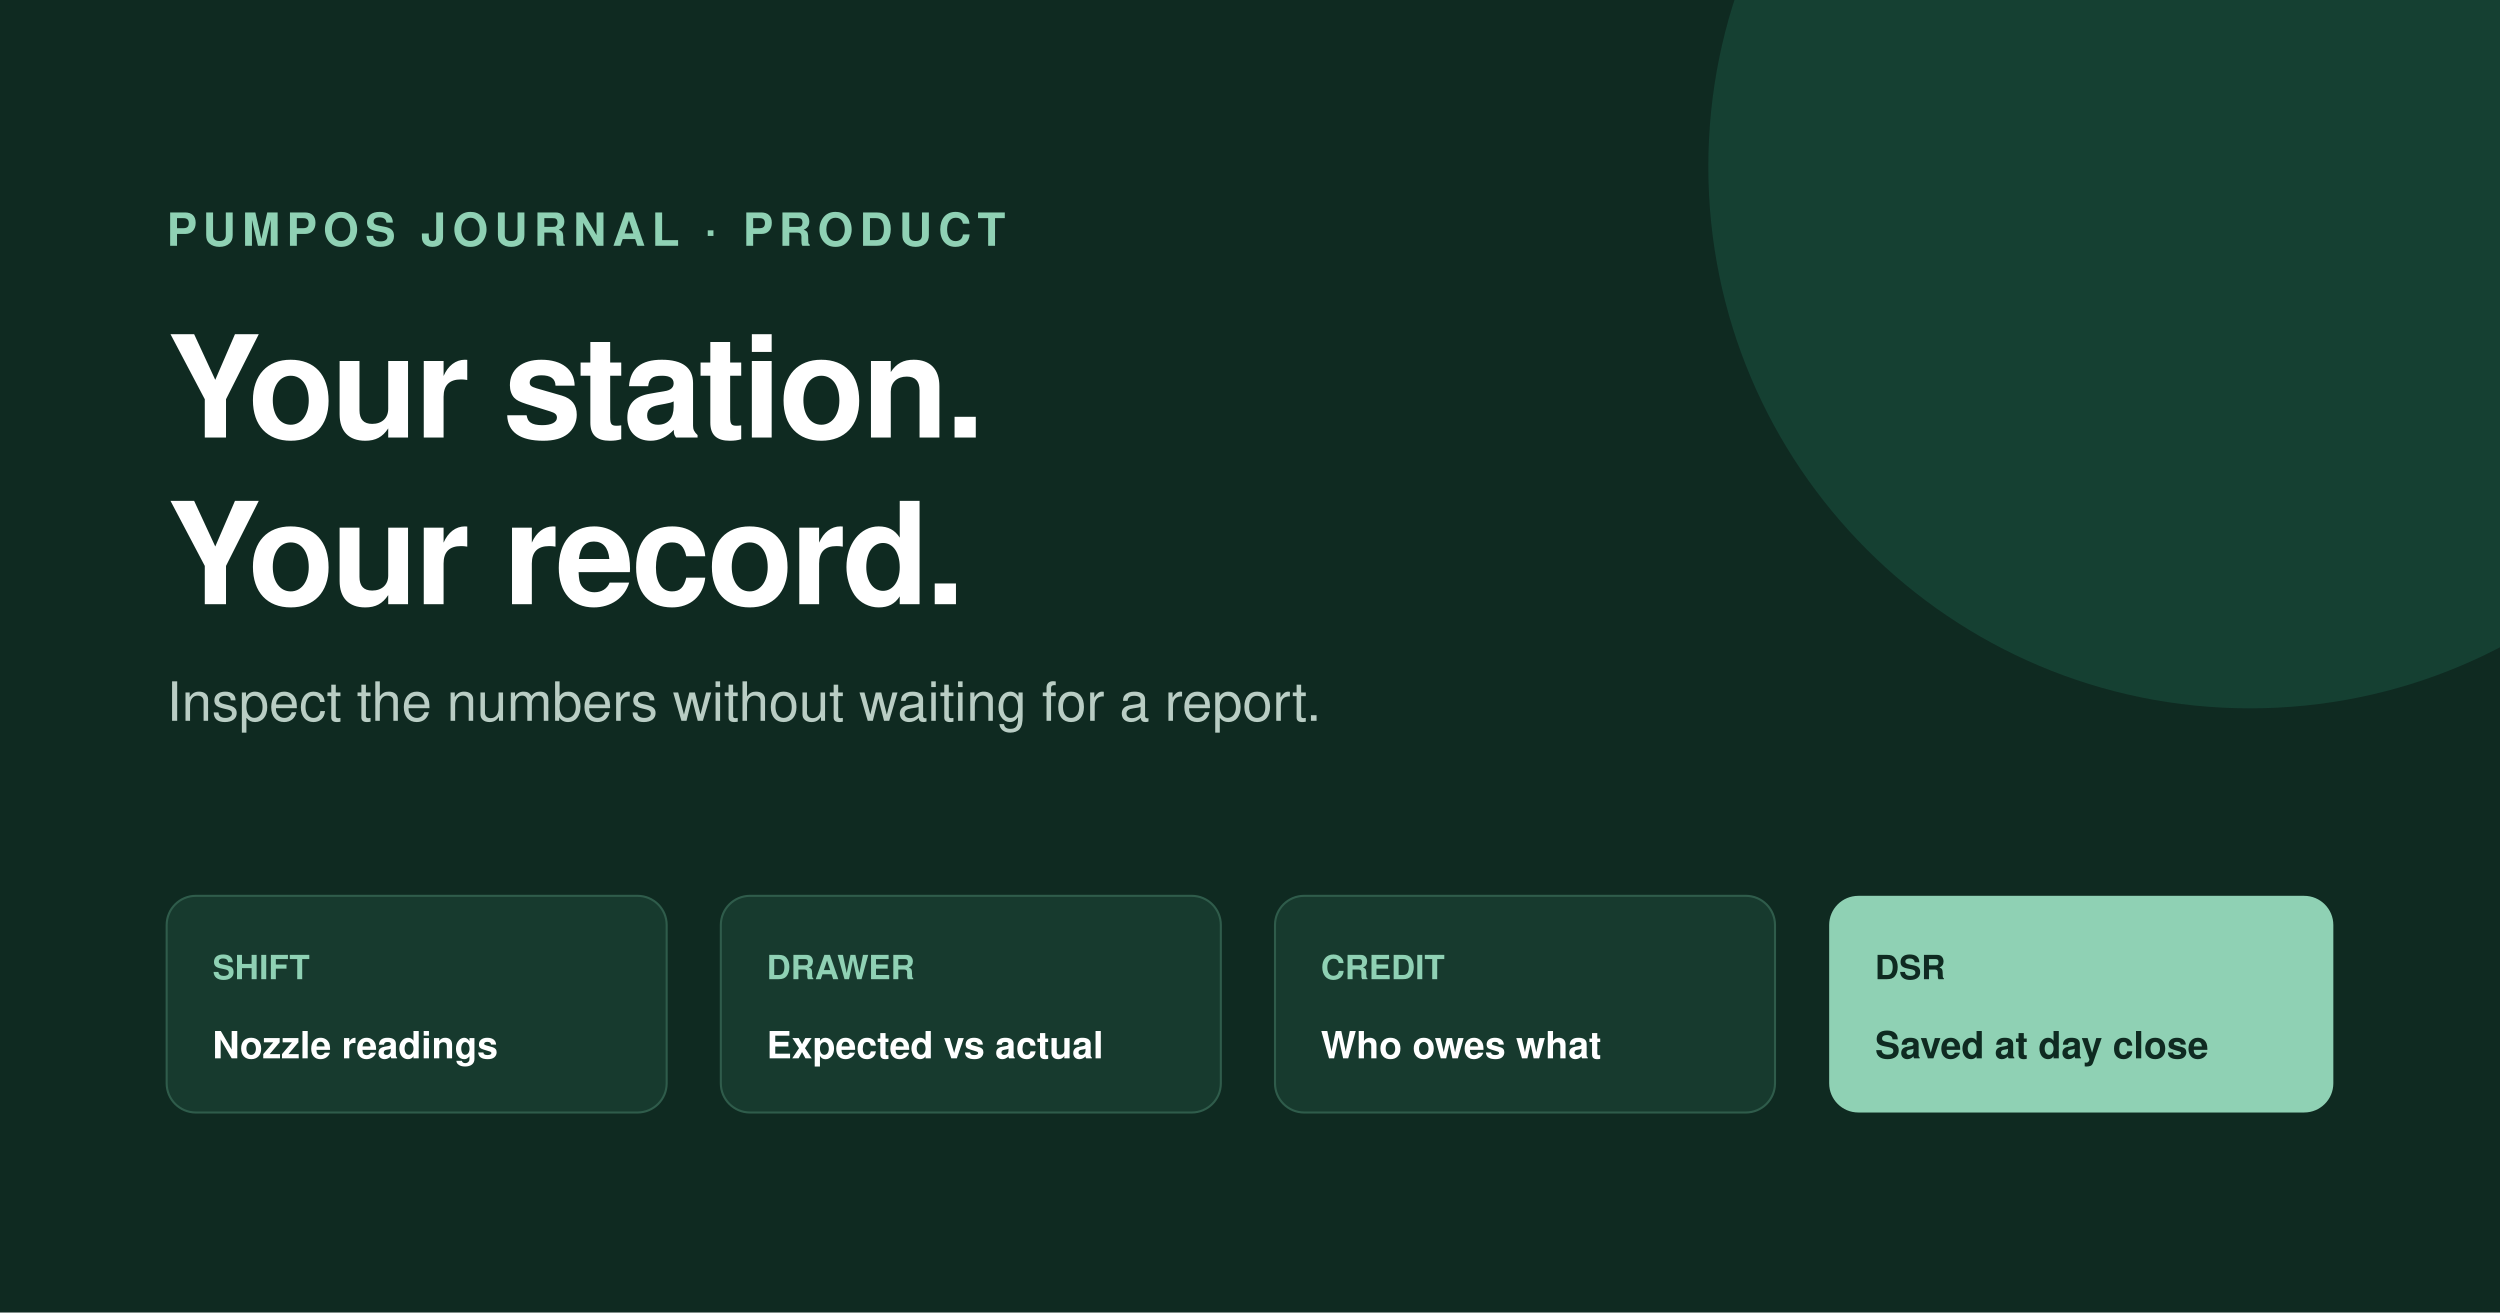
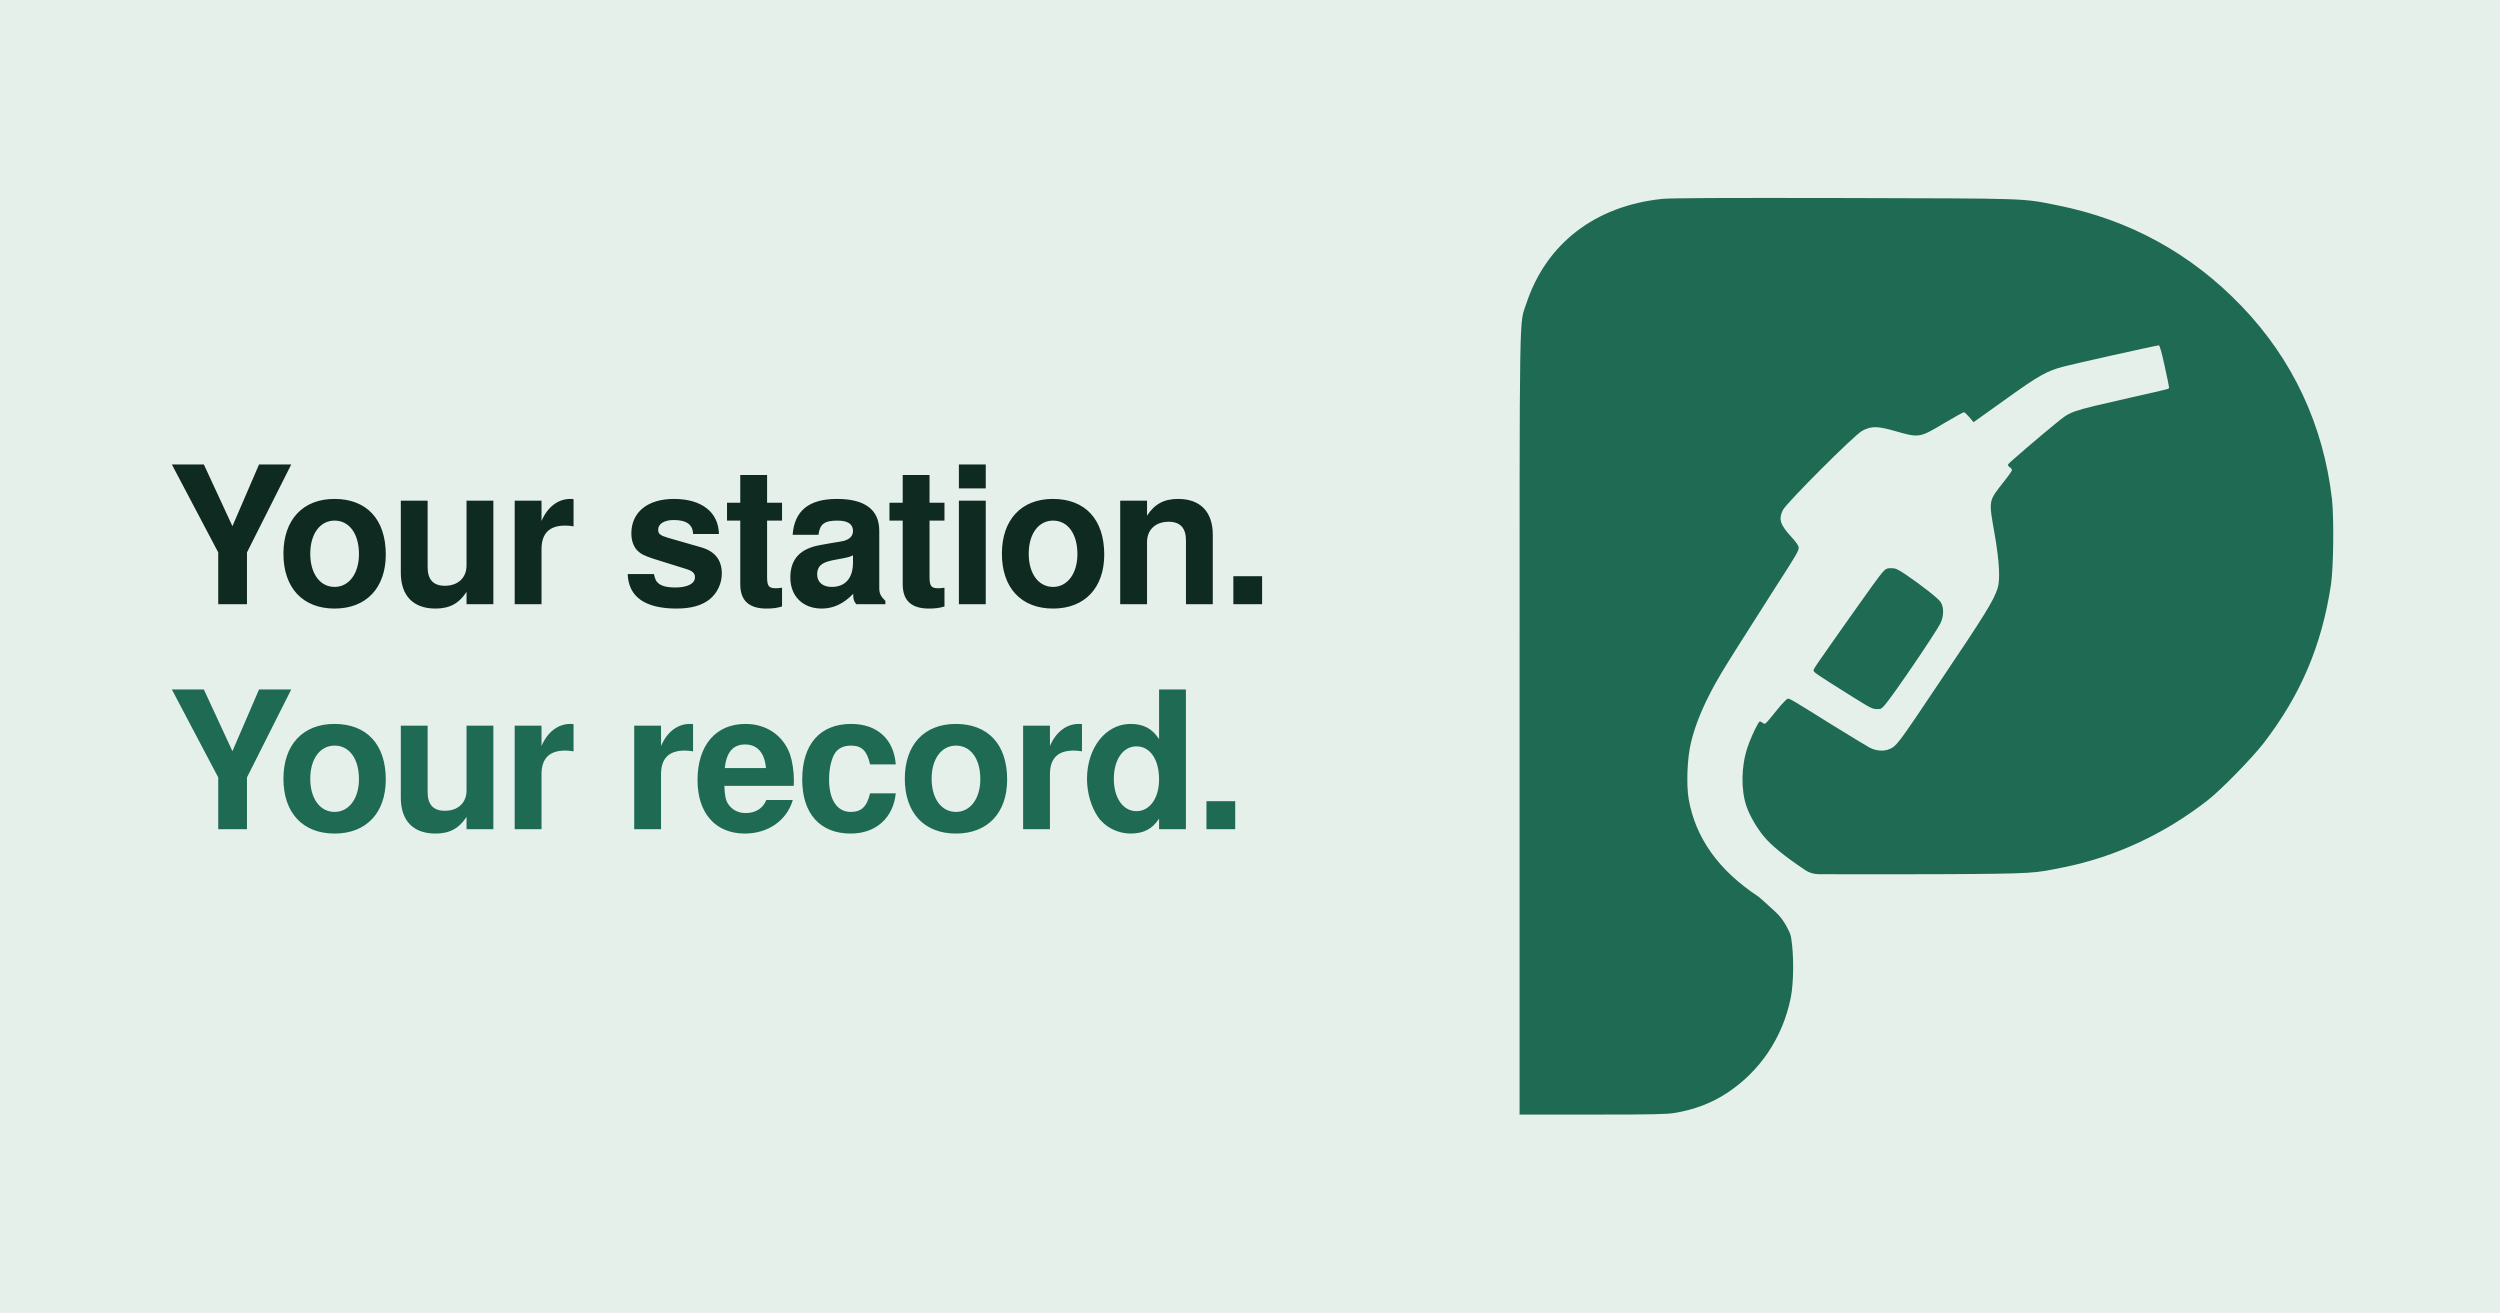
<svg xmlns="http://www.w3.org/2000/svg" width="1200" height="630" viewBox="0 0 1200 630" font-family="Plus Jakarta Sans, Helvetica, Arial, sans-serif">
-   <rect width="1200" height="630" fill="#0f2a21" />
-   <circle cx="1080" cy="80" r="260" fill="#1f6a53" opacity="0.35" />
-   <text x="80" y="118" fill="#8fd1b4" font-size="22" font-weight="700" letter-spacing="3">PUMPOS JOURNAL · PRODUCT</text>
-   <text x="80" y="210" fill="#ffffff" font-size="68" font-weight="800" letter-spacing="-1.5">Your station.</text>
-   <text x="80" y="290" fill="#ffffff" font-size="68" font-weight="800" letter-spacing="-1.5">Your record.</text>
-   <text x="80" y="346" fill="#b9cdc4" font-size="26">Inspect the numbers without waiting for a report.</text>
-   <g font-size="18" font-weight="700">
-     <rect x="80" y="430" width="240" height="104" rx="14" fill="#173a2e" stroke="#2f5c4b" />
-     <text x="102" y="470" fill="#8fd1b4" font-size="16">SHIFT</text>
-     <text x="102" y="508" fill="#ffffff">Nozzle readings</text>
-     <rect x="346" y="430" width="240" height="104" rx="14" fill="#173a2e" stroke="#2f5c4b" />
-     <text x="368" y="470" fill="#8fd1b4" font-size="16">DRAWER</text>
-     <text x="368" y="508" fill="#ffffff">Expected vs actual</text>
-     <rect x="612" y="430" width="240" height="104" rx="14" fill="#173a2e" stroke="#2f5c4b" />
-     <text x="634" y="470" fill="#8fd1b4" font-size="16">CREDIT</text>
-     <text x="634" y="508" fill="#ffffff">Who owes what</text>
-     <rect x="878" y="430" width="242" height="104" rx="14" fill="#8fd1b4" />
-     <text x="900" y="470" fill="#0f2a21" font-size="16">DSR</text>
-     <text x="900" y="508" fill="#0f2a21">Saved at day close</text>
+   <rect width="1200" height="630" fill="#e5f0eb" />
+   <text x="80" y="290" fill="#0f2a21" font-size="92" font-weight="800" letter-spacing="-2">Your station.</text>
+   <text x="80" y="398" fill="#1f6a53" font-size="92" font-weight="800" letter-spacing="-2">Your record.</text>
+   <g transform="translate(729.4 95.0) scale(0.5772)" fill="#1f6a53" fill-rule="evenodd">
+     <path d="M248.9 562.4C244.7 562.4 240.7 561.2 237.2 558.8L237.1 558.7C220 547.2 209.1 538.3 202.9 530.7C197 523.5 191.3 513.6 188.6 505.7C184 492.1 184.3 472.4 189.5 457.1C191.2 451.6 195.6 441.8 197.9 437.9C199.6 434.9 199.7 434.9 201.8 436.3C204.5 438 203.2 439.1 214 425.9C218.2 420.6 222.4 416.4 223.1 416.4C224.9 416.4 227.2 417.8 259.4 437.9C274.3 447.1 288.6 455.8 291.2 457.2C296.7 459.9 302.7 460.4 307.5 458.4C313.5 455.9 314.8 454.2 349.5 402.3C387.8 345.4 394.1 335 397.5 324.7C399.8 317.7 399 302.3 395 279.2C390 251.3 390 252.2 402 236.9C406.1 231.8 409.5 227 409.5 226.3C409.5 225.7 408.6 224.6 407.5 223.9C406.4 223.1 405.9 222.2 406.3 221.5C407.1 220.2 432.5 198.4 445.2 188.1C459.1 176.8 456 178 509.6 165.7C542 158.4 540.1 158.9 540.1 157.6C540.1 157 538.5 148.9 536.4 139.6C533.9 128.1 532.3 122.6 531.6 122.6C529.8 122.6 459.4 138.3 451.8 140.4C438.4 144 431.3 148 406.1 166.1C397.2 172.5 387.1 179.7 383.7 182.1L377.5 186.5L374 182.3C372 180 370 178.2 369.5 178.2C369 178.2 361.4 182.4 352.6 187.6C332.7 199.5 332.2 199.6 312.7 194C297.5 189.6 292.6 189.6 284.9 193.7C278.5 197 221.9 253.7 219 259.5C215.2 267.2 216.7 271.7 225.8 281.7C230.1 286.3 232.1 289.3 232.1 290.8C232.1 293.6 230.6 296.2 212.3 324.6C186.1 365.7 173.4 385.7 167.4 395.8C154.6 417.4 146.4 436.3 142.4 453.5C139.4 466 138.6 488.1 140.6 499.8C146.3 532.4 165.6 559.3 198.7 581.1C200.3 582.2 213.8 594.7 213.8 594.7C213.8 594.8 213.9 594.8 213.9 594.9C214.8 595.6 219.2 599.7 223.9 609.5C224.9 611.4 225.6 613.6 225.9 615.7C228.2 630 228 652.8 225.5 665.2C218.8 698.3 199.9 726.4 172.4 744.4C159.6 752.8 145.5 758.1 129.3 760.9L129.3 760.9C122.7 762 111.6 762.3 63.3 762.3L5.1 762.3L-0 762.3L0 757.2L0 435.2C0 78.2 -0.4 106.4 5.7 87.6C22.2 37.9 62.9 6.6 118.7 0.8C125.8 0.1 167.3 -0.1 270 0.1C425.9 0.5 417.5 0.2 447 6.1C506.9 18 558.3 46.1 600.5 90.1C643 134.4 668.4 188.7 675.6 250.5C677.3 266.6 676.9 307.4 674.7 322C667 372.4 649.5 413.5 618.6 453.6C609 466 583.1 492.5 572 501.1C536.1 529.1 495 548.1 452.7 556.6C427.5 561.6 431.7 562 347.5 562.4C316 562.5 268.7 562.5 248.9 562.4ZM303.9 421.5L303.9 421.5C301.3 424.7 300.3 425.2 297.6 425.1C293.1 425 292.9 424.9 274 413.1C247.2 396.3 244.5 394.4 244.5 393.1C244.5 391.5 243.8 392.5 277.6 344.6C289.2 328.1 300.1 313.1 301.9 311.2C304.6 308.3 305.6 307.9 309.1 307.9C312.6 307.9 314.2 308.6 321 313.1C334.6 322.4 348 332.9 350.1 336C353 340.3 352.9 348 349.9 353.9C345.9 361.9 310.8 413.5 303.9 421.5Z" />
  </g>
</svg>
